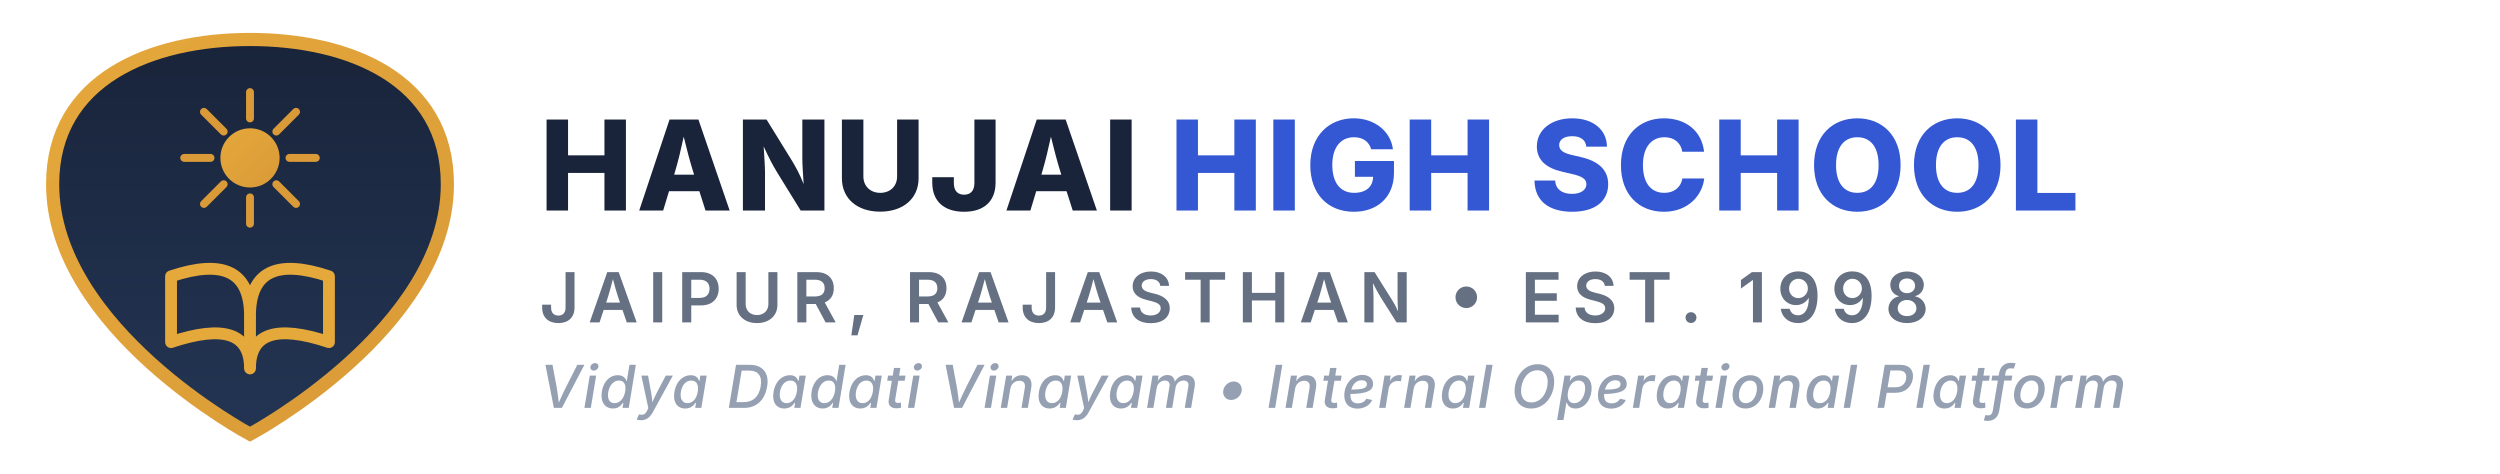
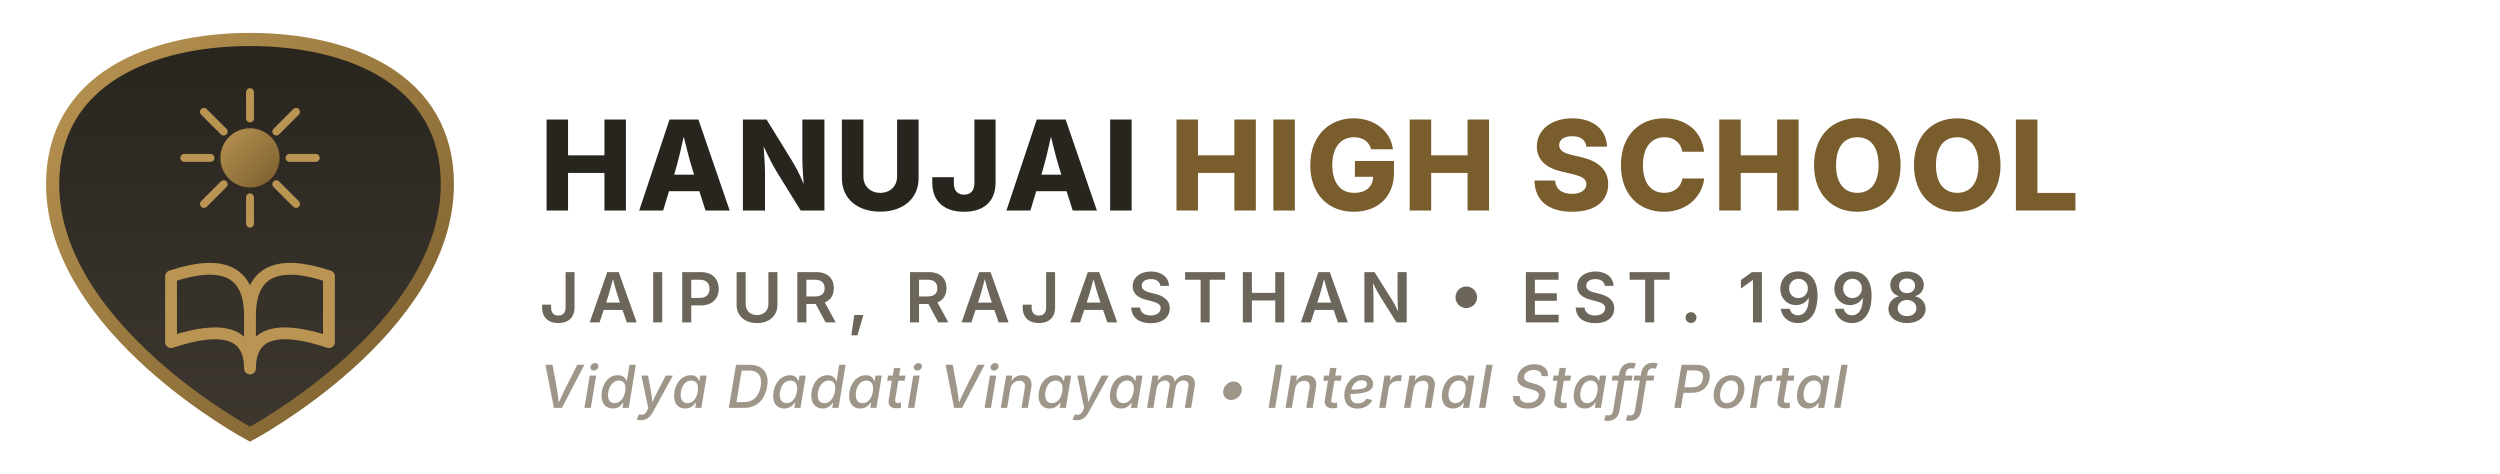
<svg xmlns="http://www.w3.org/2000/svg" viewBox="0 0 380 72" width="380" height="72">
  <defs>
    <linearGradient id="shieldGrad" x1="0%" y1="0%" x2="0%" y2="100%">
-       <stop offset="0%" stop-color="#19243A" />
-       <stop offset="100%" stop-color="#233554" />
+       <stop offset="0%" stop-color="#28251F" />
+       <stop offset="100%" stop-color="#3D372E" />
    </linearGradient>
    <linearGradient id="goldGrad" x1="0%" y1="0%" x2="100%" y2="100%">
-       <stop offset="0%" stop-color="#E5A83B" />
-       <stop offset="100%" stop-color="#D99A37" />
+       <stop offset="0%" stop-color="#B99452" />
+       <stop offset="100%" stop-color="#795D2D" />
    </linearGradient>
  </defs>
  <g transform="translate(8, 6)">
    <path d="M30 0 C45 0 60 6 60 22 C60 44 30 60 30 60 C30 60 0 44 0 22 C0 6 15 0 30 0 Z" fill="url(#shieldGrad)" stroke="url(#goldGrad)" stroke-width="2" />
    <circle cx="30" cy="18" r="4.5" fill="url(#goldGrad)" />
-     <path d="M30 8 L30 12 M30 24 L30 28 M20 18 L24 18 M36 18 L40 18 M23 11 L26 14 M34 22 L37 25 M23 25 L26 22 M34 14 L37 11" stroke="#D99A37" stroke-width="1.2" stroke-linecap="round" />
-     <path d="M18 36 Q30 32 30 42 Q30 32 42 36 L42 46 Q30 42 30 50 Q30 42 18 46 Z" fill="none" stroke="#E5A83B" stroke-width="1.8" stroke-linejoin="round" />
-     <line x1="30" y1="42" x2="30" y2="50" stroke="#E5A83B" stroke-width="1.8" />
+     <path d="M30 8 L30 12 M30 24 L30 28 M20 18 L24 18 M36 18 L40 18 M23 11 L26 14 M34 22 L37 25 M23 25 L26 22 M34 14 L37 11" stroke="#B99452" stroke-width="1.2" stroke-linecap="round" />
+     <path d="M18 36 Q30 32 30 42 Q30 32 42 36 L42 46 Q30 42 30 50 Q30 42 18 46 Z" fill="none" stroke="#B99452" stroke-width="1.8" stroke-linejoin="round" />
+     <line x1="30" y1="42" x2="30" y2="50" stroke="#B99452" stroke-width="1.8" />
  </g>
  <g transform="translate(82, 24)">
-     <text x="0" y="8" font-family="'Inter', sans-serif" font-weight="800" font-size="19" fill="#19243A" letter-spacing="0.5">
-       HANUJAI <tspan fill="#3458D4">HIGH SCHOOL</tspan>
+     <text x="0" y="8" font-family="'Inter', sans-serif" font-weight="800" font-size="19" fill="#28251F" letter-spacing="0.5">
+       HANUJAI <tspan fill="#795D2D">HIGH SCHOOL</tspan>
    </text>
-     <text x="0" y="25" font-family="'Inter', sans-serif" font-weight="600" font-size="10.5" fill="#657083" letter-spacing="1.5">
+     <text x="0" y="25" font-family="'Inter', sans-serif" font-weight="600" font-size="10.5" fill="#6B655A" letter-spacing="1.5">
      JAIPUR, RAJASTHAN • EST. 1998
    </text>
-     <text x="0" y="38" font-family="'Inter', sans-serif" font-weight="500" font-style="italic" font-size="9" fill="#95A0B2" letter-spacing="0.2">
-       Vidya Dadati Vinayam • Internal Operational Platform
+     <text x="0" y="38" font-family="'Inter', sans-serif" font-weight="500" font-style="italic" font-size="9" fill="#9E9689" letter-spacing="0.2">
+       Vidya Dadati Vinayam • Internal Staff Portal
    </text>
  </g>
</svg>
